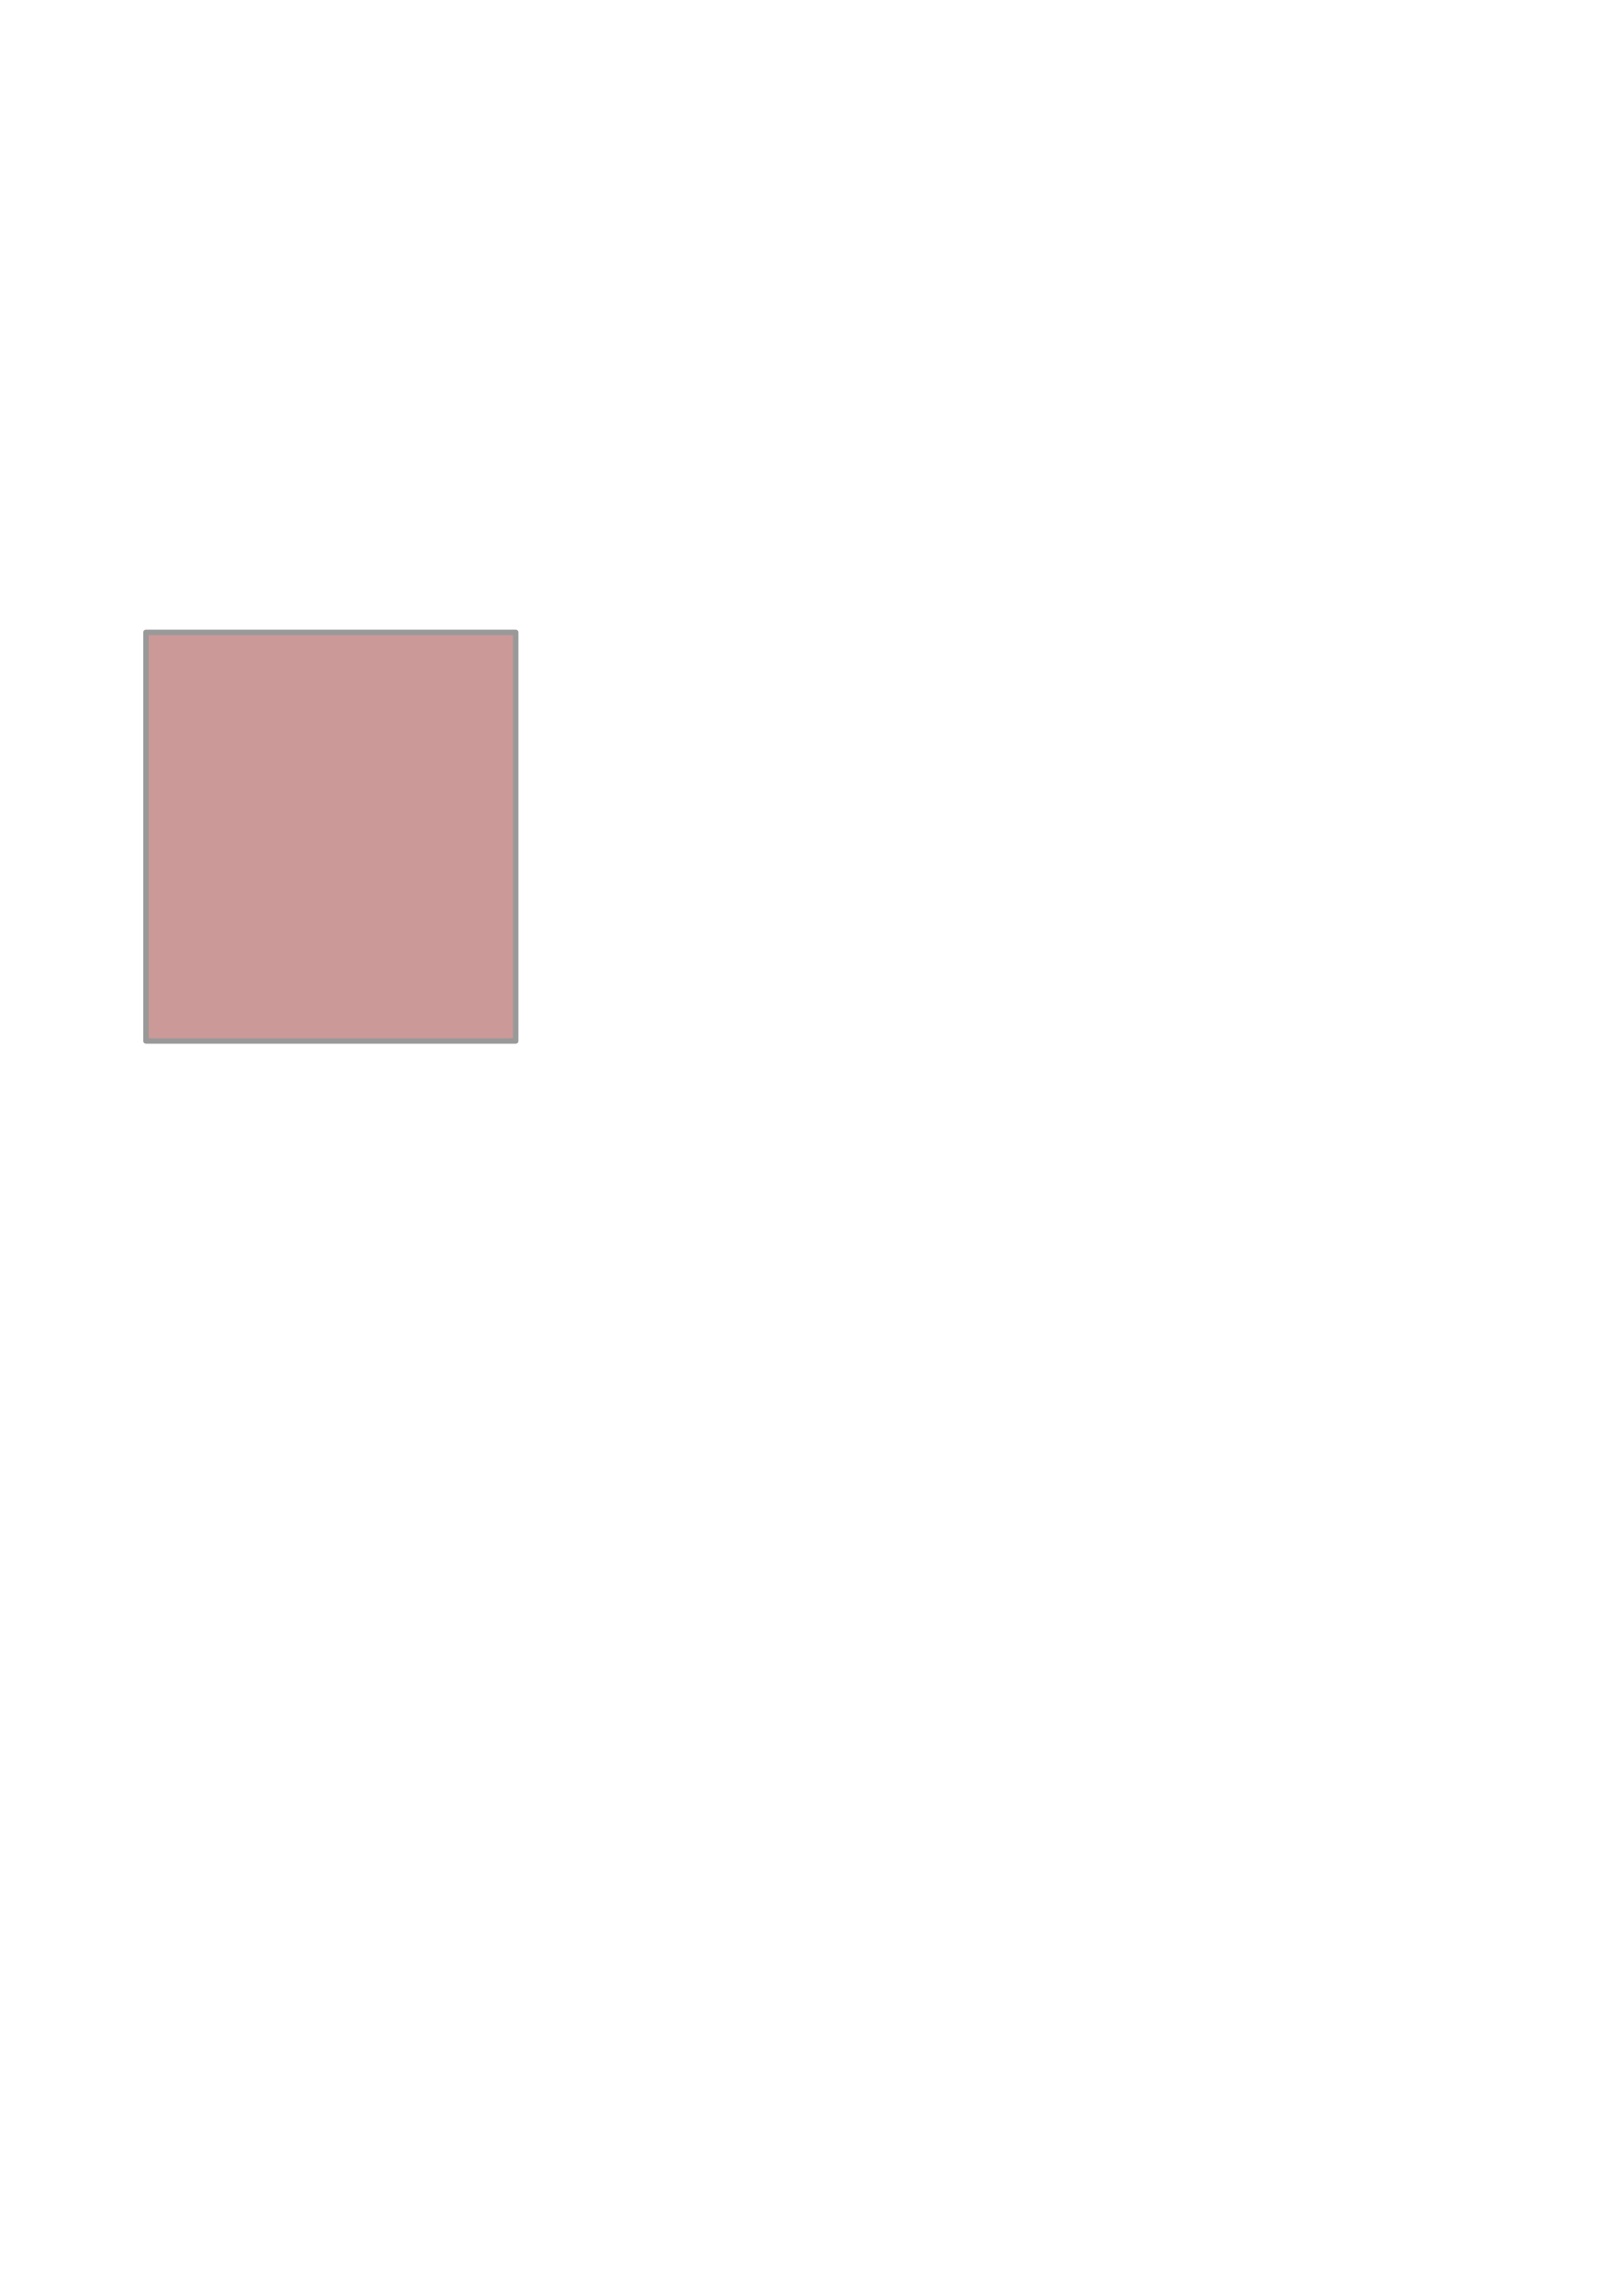
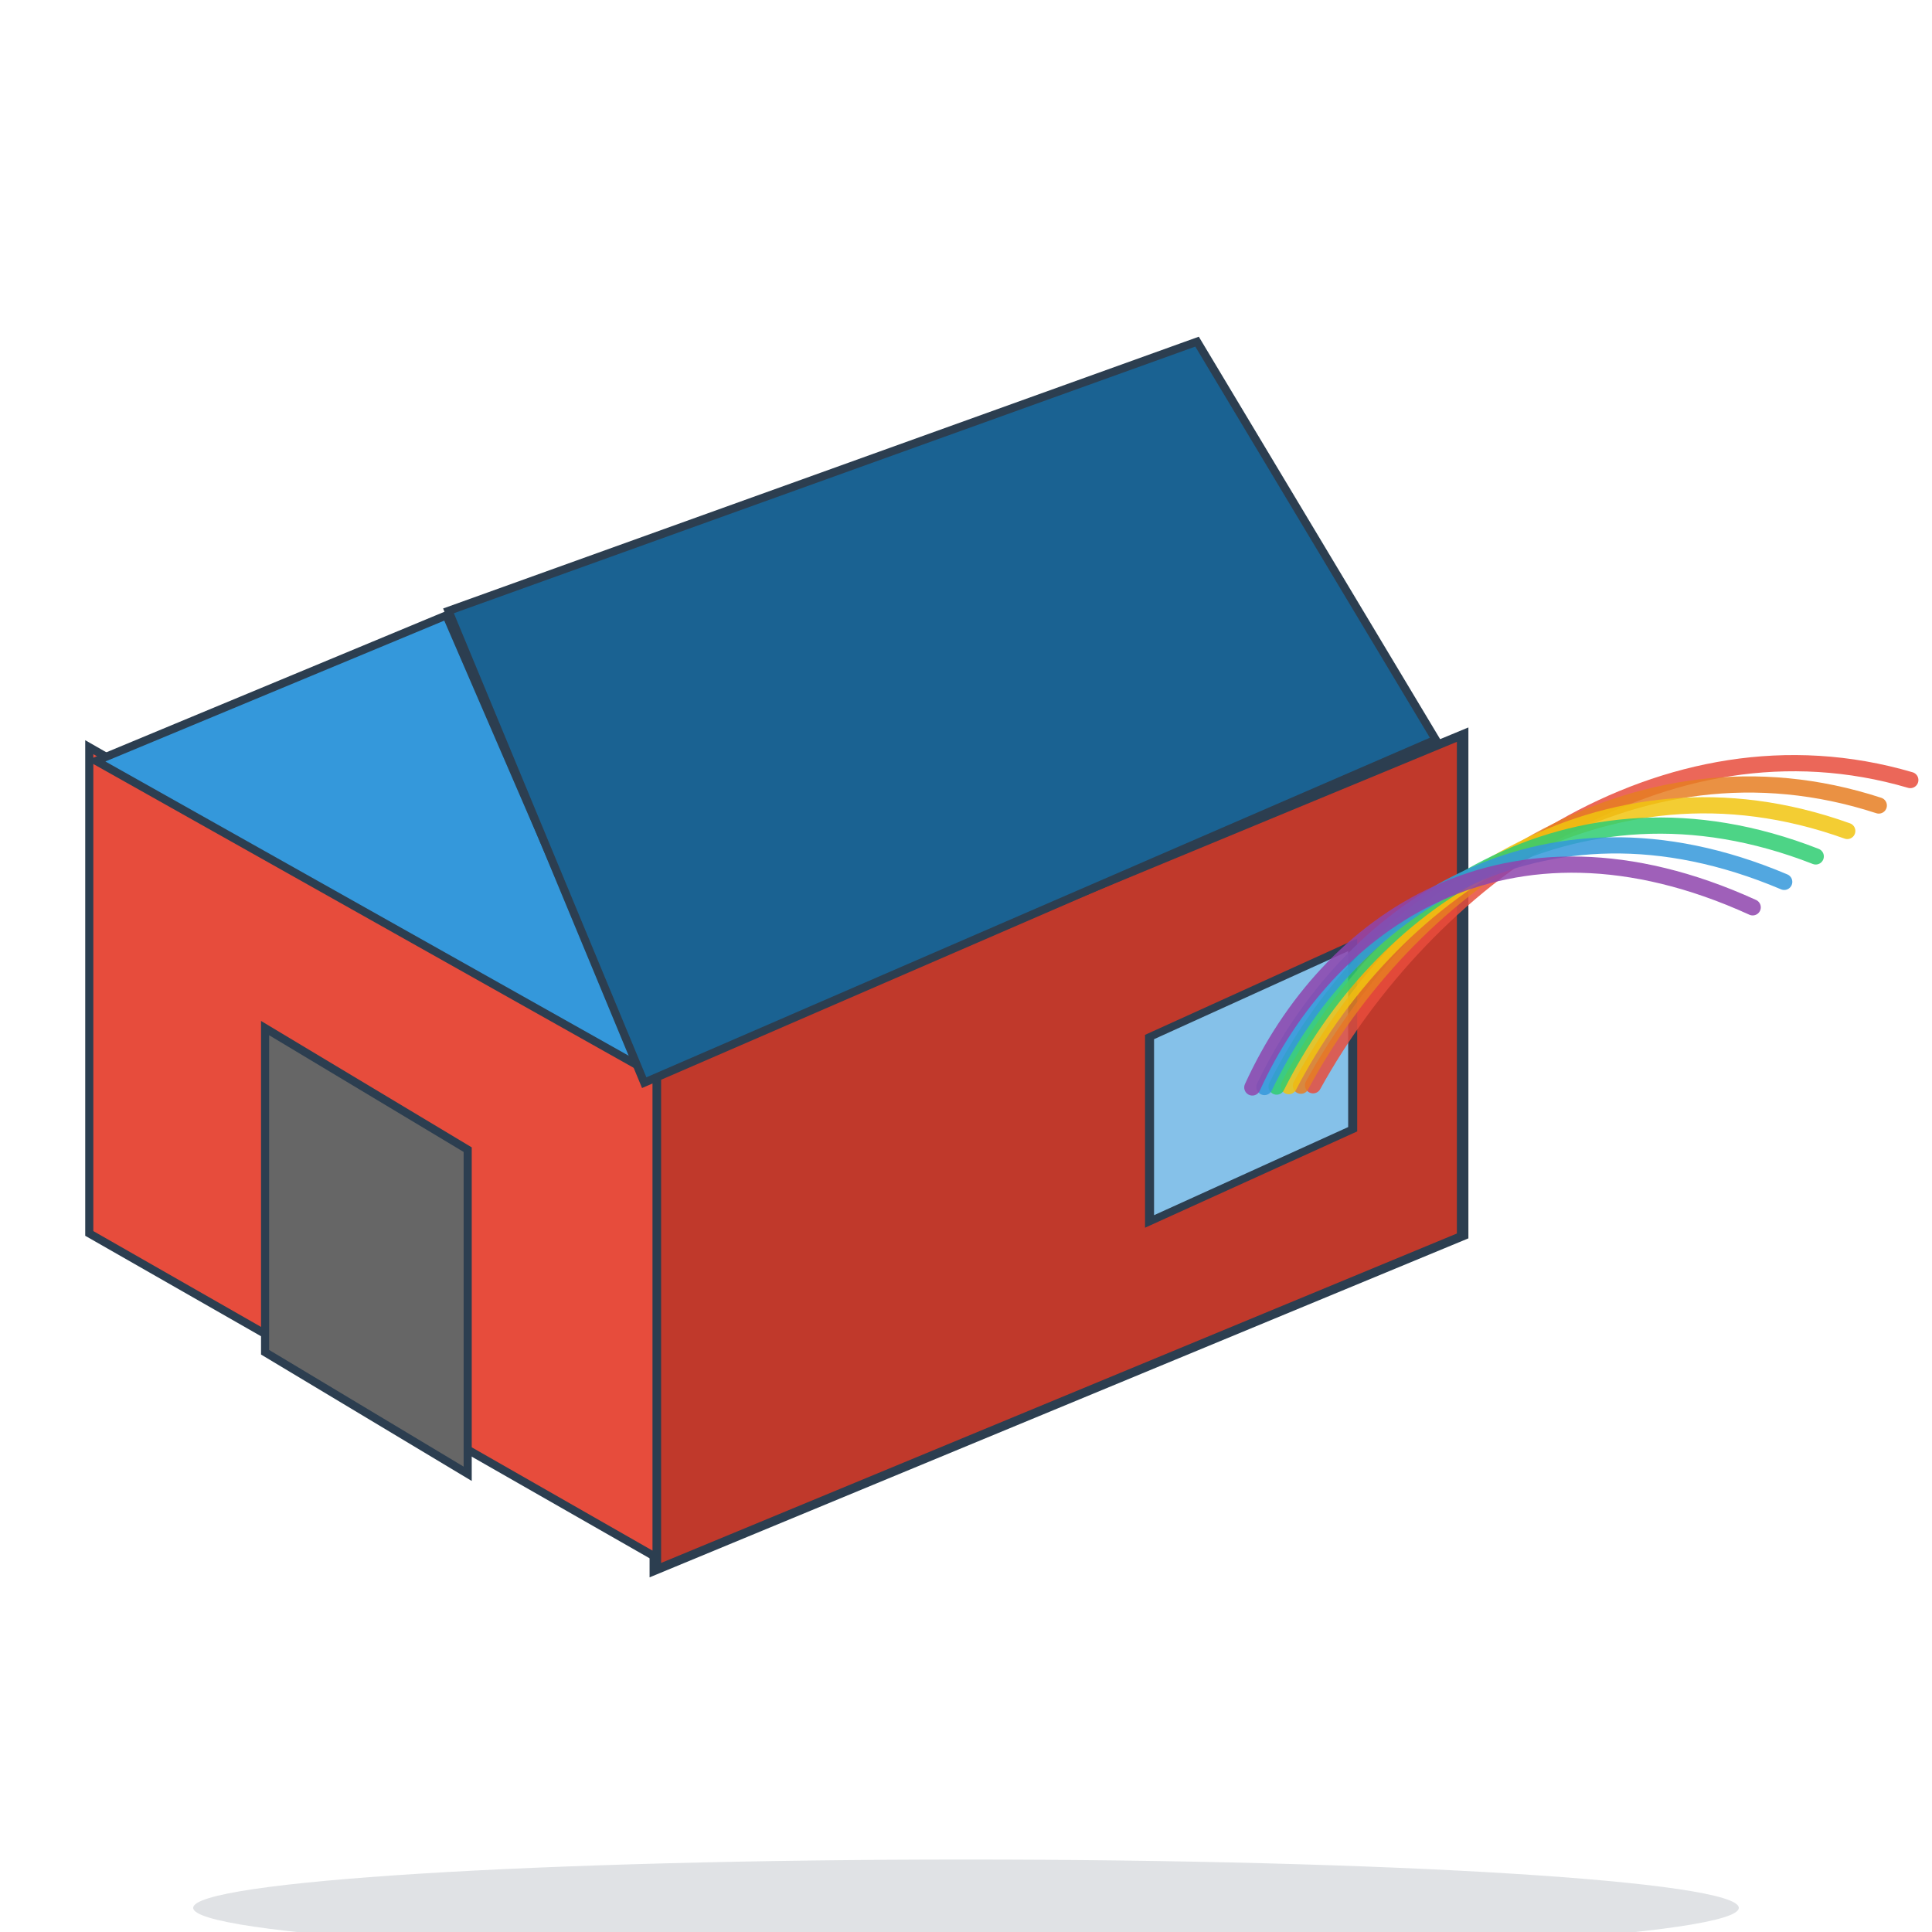
- <svg xmlns="http://www.w3.org/2000/svg" width="210mm" height="297mm" viewBox="0 0 210 297" version="1.1" id="svg5">
-   <defs id="defs2" />
-   <g id="layer1">
-     <rect style="opacity:0.4;fill:#800000;stroke:#000000;stroke-width:0.703;stroke-linecap:square;stroke-linejoin:round" id="rect788" width="47.822" height="52.856" x="18.877" y="81.801" />
+ <svg xmlns="http://www.w3.org/2000/svg" viewBox="0 0 400 400" width="400" height="400" version="1.1" id="svg2121">
+   <defs id="defs2125" />
+   <polygon points="200,240 200,120 60,200 60,320 " fill="#c0392b" stroke="#2c3e50" stroke-width="2" id="polygon2081" transform="matrix(1.193865,0,0,0.8649191,64.05002,48.30747)" />
+   <path id="polygon2083" style="fill:#e74c3c;stroke:#2c3e50;stroke-width:1.678" d="M 135.93,221.811 V 322.481 L 18.483,255.368 V 154.699 Z" />
+   <path id="polygon2089" style="fill:#3498db;stroke:#2c3e50;stroke-width:1.678" d="M 19.905,157.543 92.421,127.399 132.944,221.101 Z" />
+   <path id="polygon2095" style="fill:#666666;stroke:#2c3e50;stroke-width:1.678" d="m 54.883,279.966 41.945,25.167 V 238.021 L 54.883,212.854 Z" />
+   <polygon points="100,220 100,270 145,245 145,195 " fill="#85c1e9" stroke="#2c3e50" stroke-width="2" id="polygon2099" transform="matrix(0.9346494,0,0,0.7636636,144.5349,46.69822)" />
+   <g fill="none" stroke-width="4" stroke-linecap="round" id="g2117" transform="matrix(0.03004607,0.8383709,-0.8383709,0.03004607,461.677,133.9456)">
+     <path d="M 100,230 C 50,200 10,140 30,80" stroke="#e74c3c" opacity="0.85" id="path2105" />
+     <path d="M 100,233 C 52,205 14,148 36,88" stroke="#e67e22" opacity="0.85" id="path2107" />
+     <path d="M 100,236 C 54,210 18,156 42,96" stroke="#f1c40f" opacity="0.85" id="path2109" />
+     <path d="M 100,239 C 56,215 22,164 48,104" stroke="#2ecc71" opacity="0.85" id="path2111" />
+     <path d="M 100,242 C 58,220 26,172 54,112" stroke="#3498db" opacity="0.85" id="path2113" />
+     <path d="M 100,245 C 60,225 30,180 60,120" stroke="#8e44ad" opacity="0.85" id="path2115" />
  </g>
+   <ellipse cx="200" cy="395" rx="160" ry="10" fill="#2c3e50" opacity="0.15" id="ellipse2119" />
+   <path id="polygon2089-6" style="fill:#1a6292;fill-opacity:1;stroke:#2c3e50;stroke-width:1.678" d="m 92.854,126.472 154.985,-55.738 49.41,82.398 -163.872,71.023 z" />
</svg>
